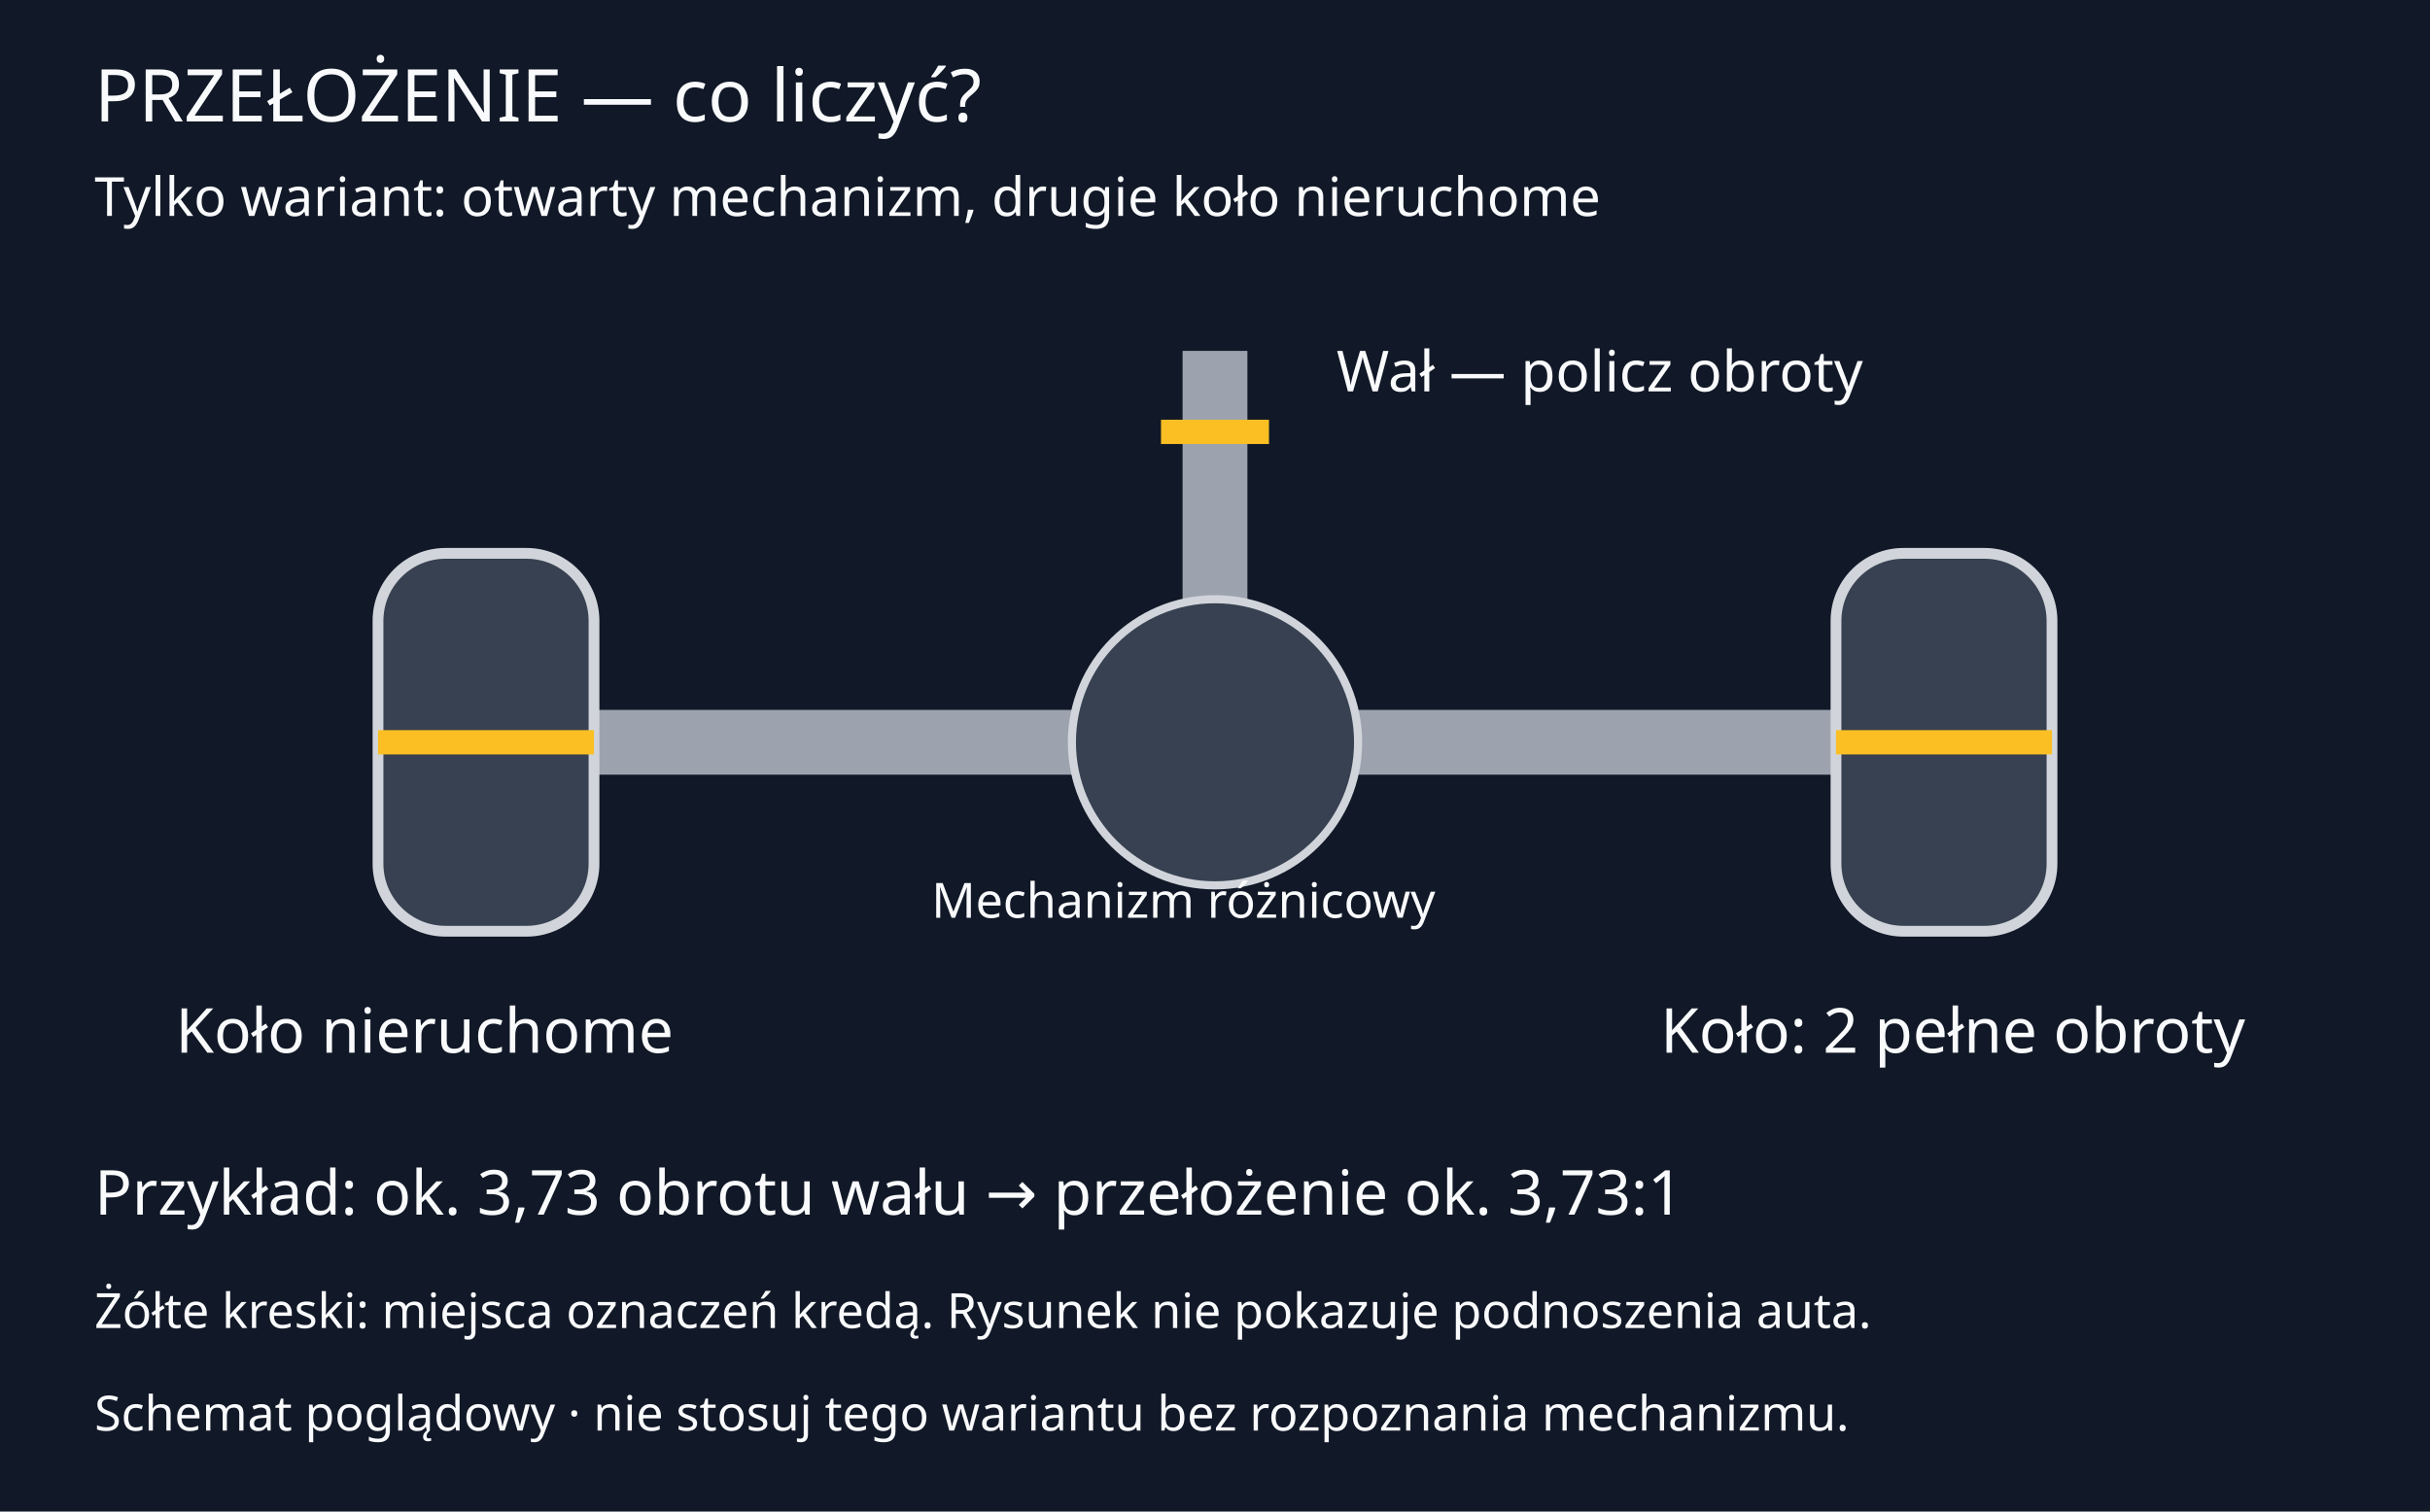
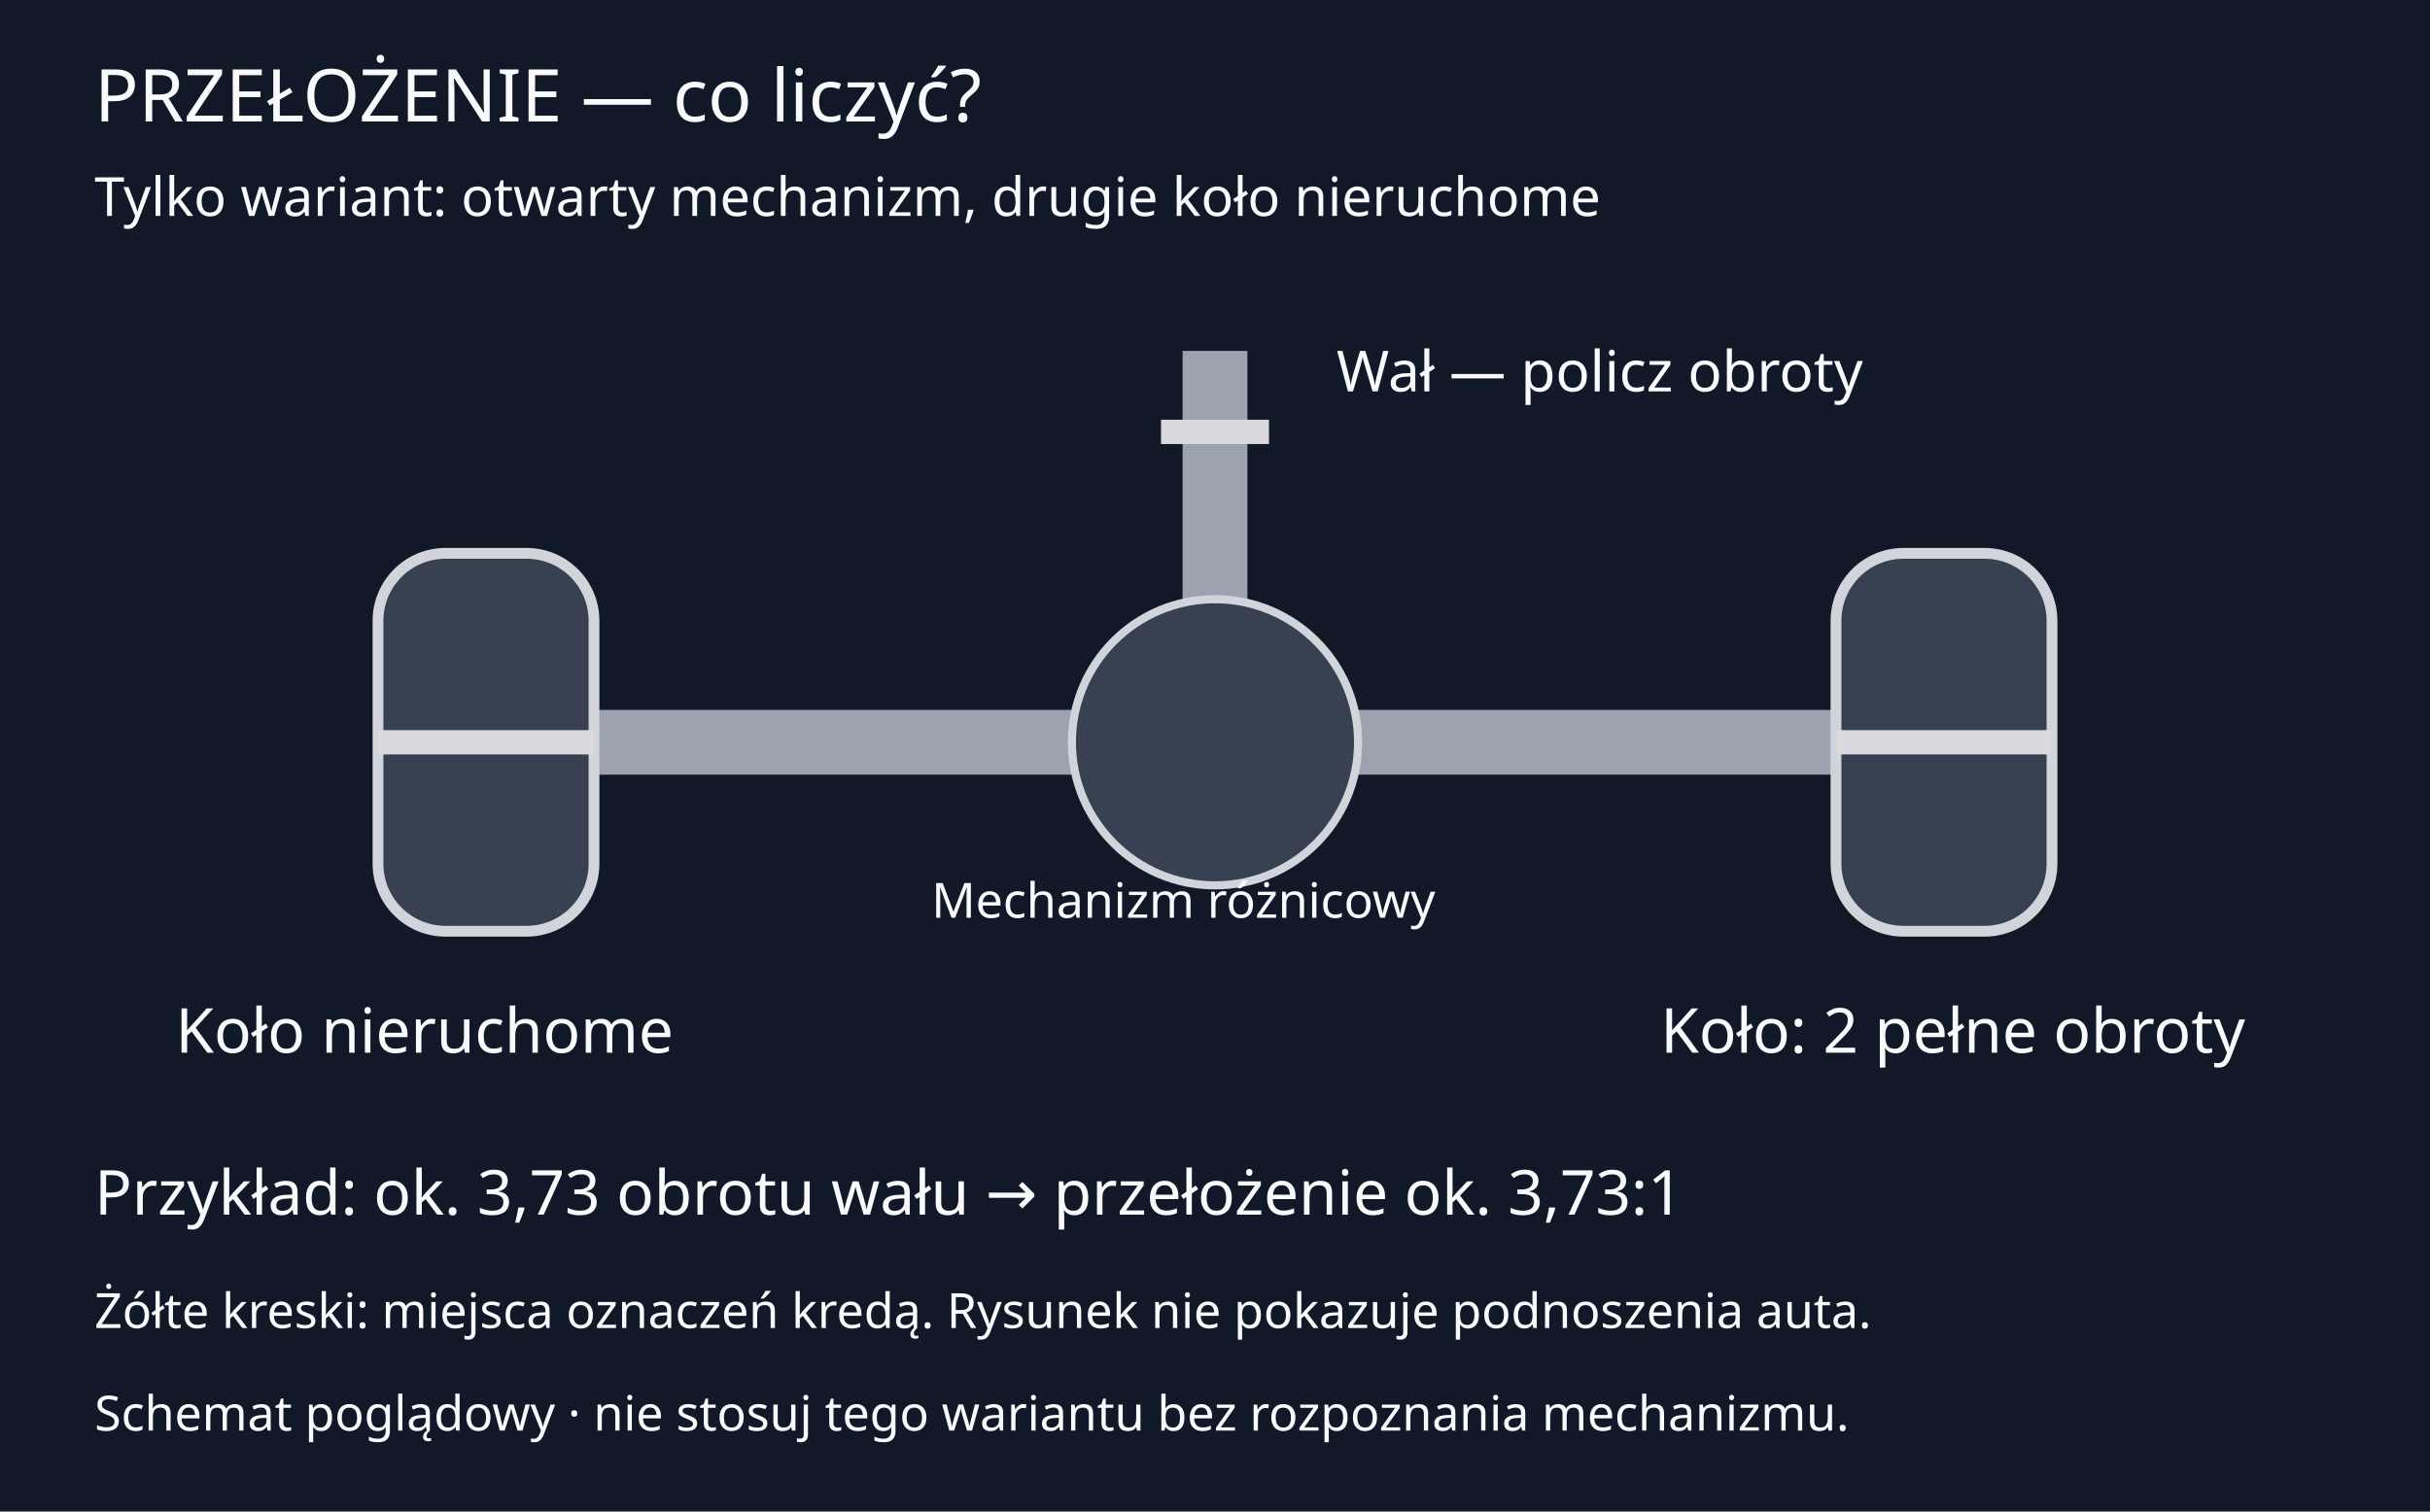
<svg xmlns="http://www.w3.org/2000/svg" viewBox="0 0 900 560" role="img" aria-labelledby="title desc">
  <rect width="900" height="560" fill="#111827" />
  <g font-family="sans-serif" fill="#f9fafb">
    <text x="35" y="45" font-size="27">PRZEŁOŻENIE — co liczyć?</text>
    <text x="35" y="80" font-size="20">Tylko wariant: otwarty mechanizm, drugie koło nieruchome</text>
    <path d="M205 275 H695 M450 275 V130" fill="none" stroke="#9ca3af" stroke-width="24" />
    <circle cx="450" cy="275" r="53" fill="#374151" stroke="#d1d5db" stroke-width="3" />
    <rect x="140" y="205" width="80" height="140" rx="25" fill="#374151" stroke="#d1d5db" stroke-width="4" />
    <rect x="680" y="205" width="80" height="140" rx="25" fill="#374151" stroke="#d1d5db" stroke-width="4" />
-     <path d="M140 275 H220 M680 275 H760 M430 160 H470" stroke="#fbbf24" stroke-width="9" />
+     <path d="M140 275 H220 M680 275 H760 M430 160 H470" stroke="#d9d9de" stroke-width="9" />
    <text x="65" y="390" font-size="23">Koło nieruchome</text>
    <text x="615" y="390" font-size="23">Koło: 2 pełne obroty</text>
    <text x="495" y="145" font-size="21">Wał — policz obroty</text>
    <text x="345" y="340" font-size="18">Mechanizm różnicowy</text>
    <text x="35" y="450" font-size="23">Przykład: ok. 3,73 obrotu wału → przełożenie ok. 3,73:1</text>
    <text x="35" y="492" font-size="18">Żółte kreski: miejsca oznaczeń kredą. Rysunek nie pokazuje podnoszenia auta.</text>
    <text x="35" y="530" font-size="18">Schemat poglądowy · nie stosuj tego wariantu bez rozpoznania mechanizmu.</text>
  </g>
</svg>
